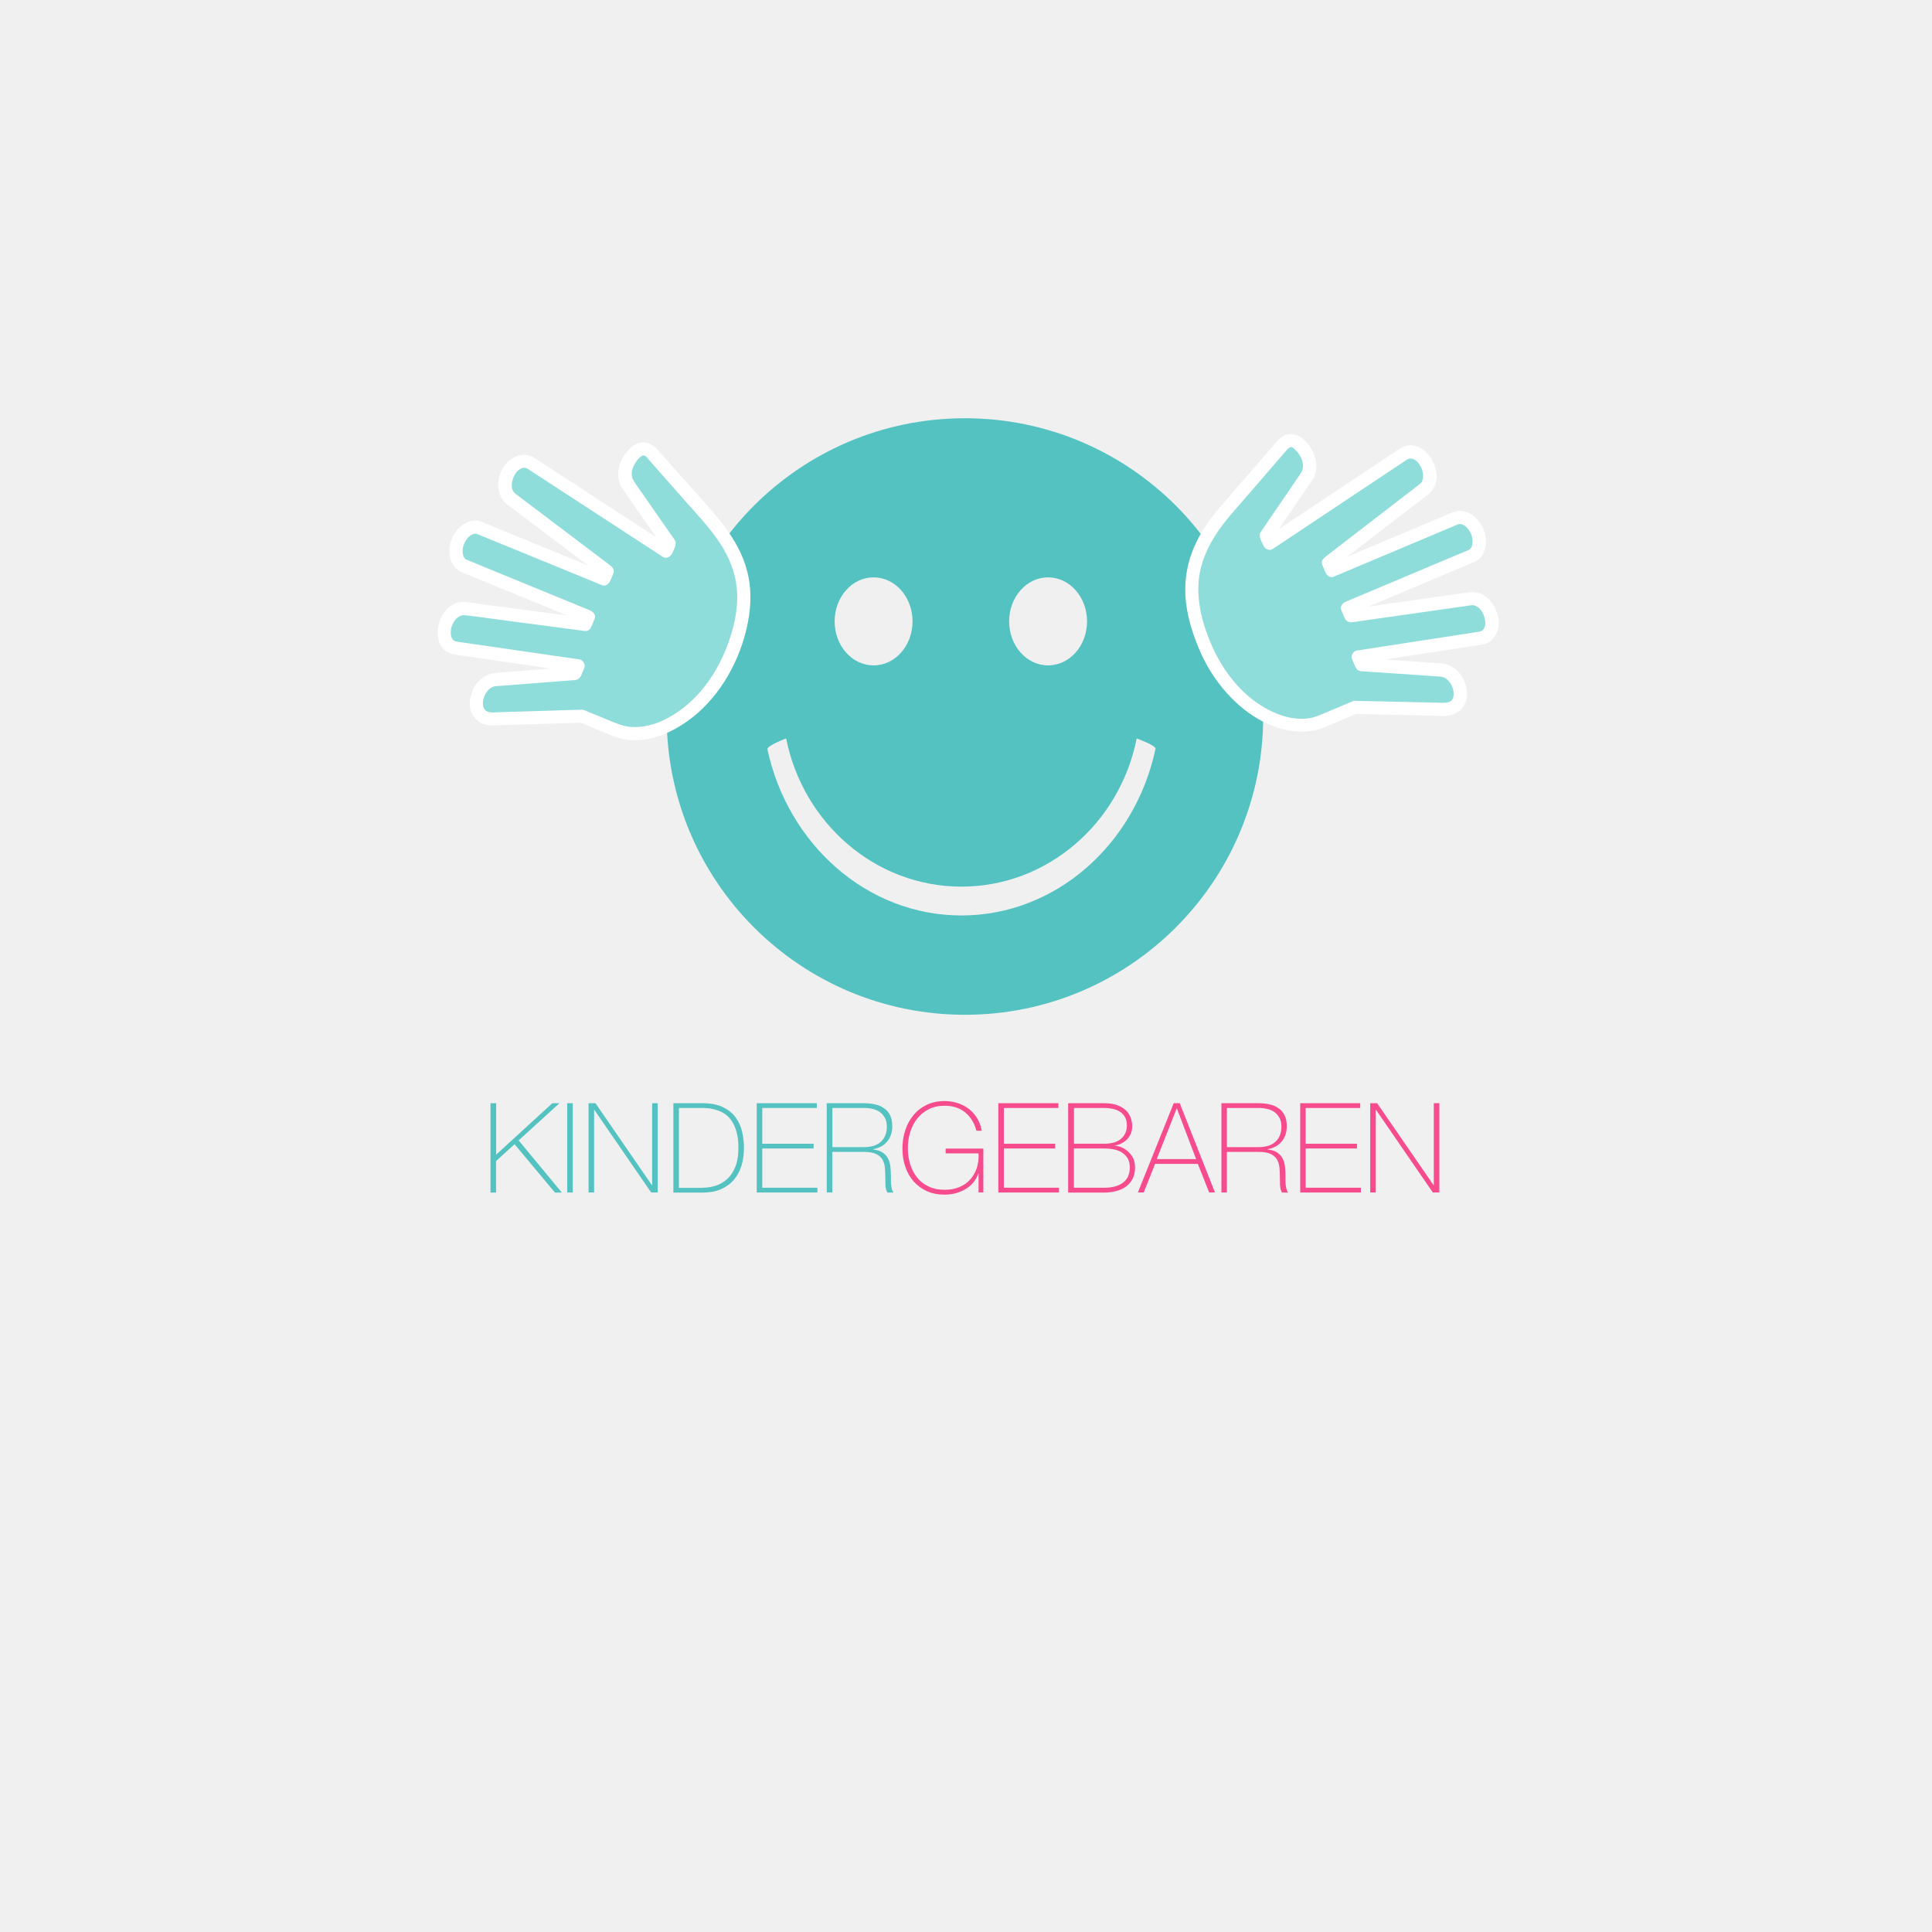
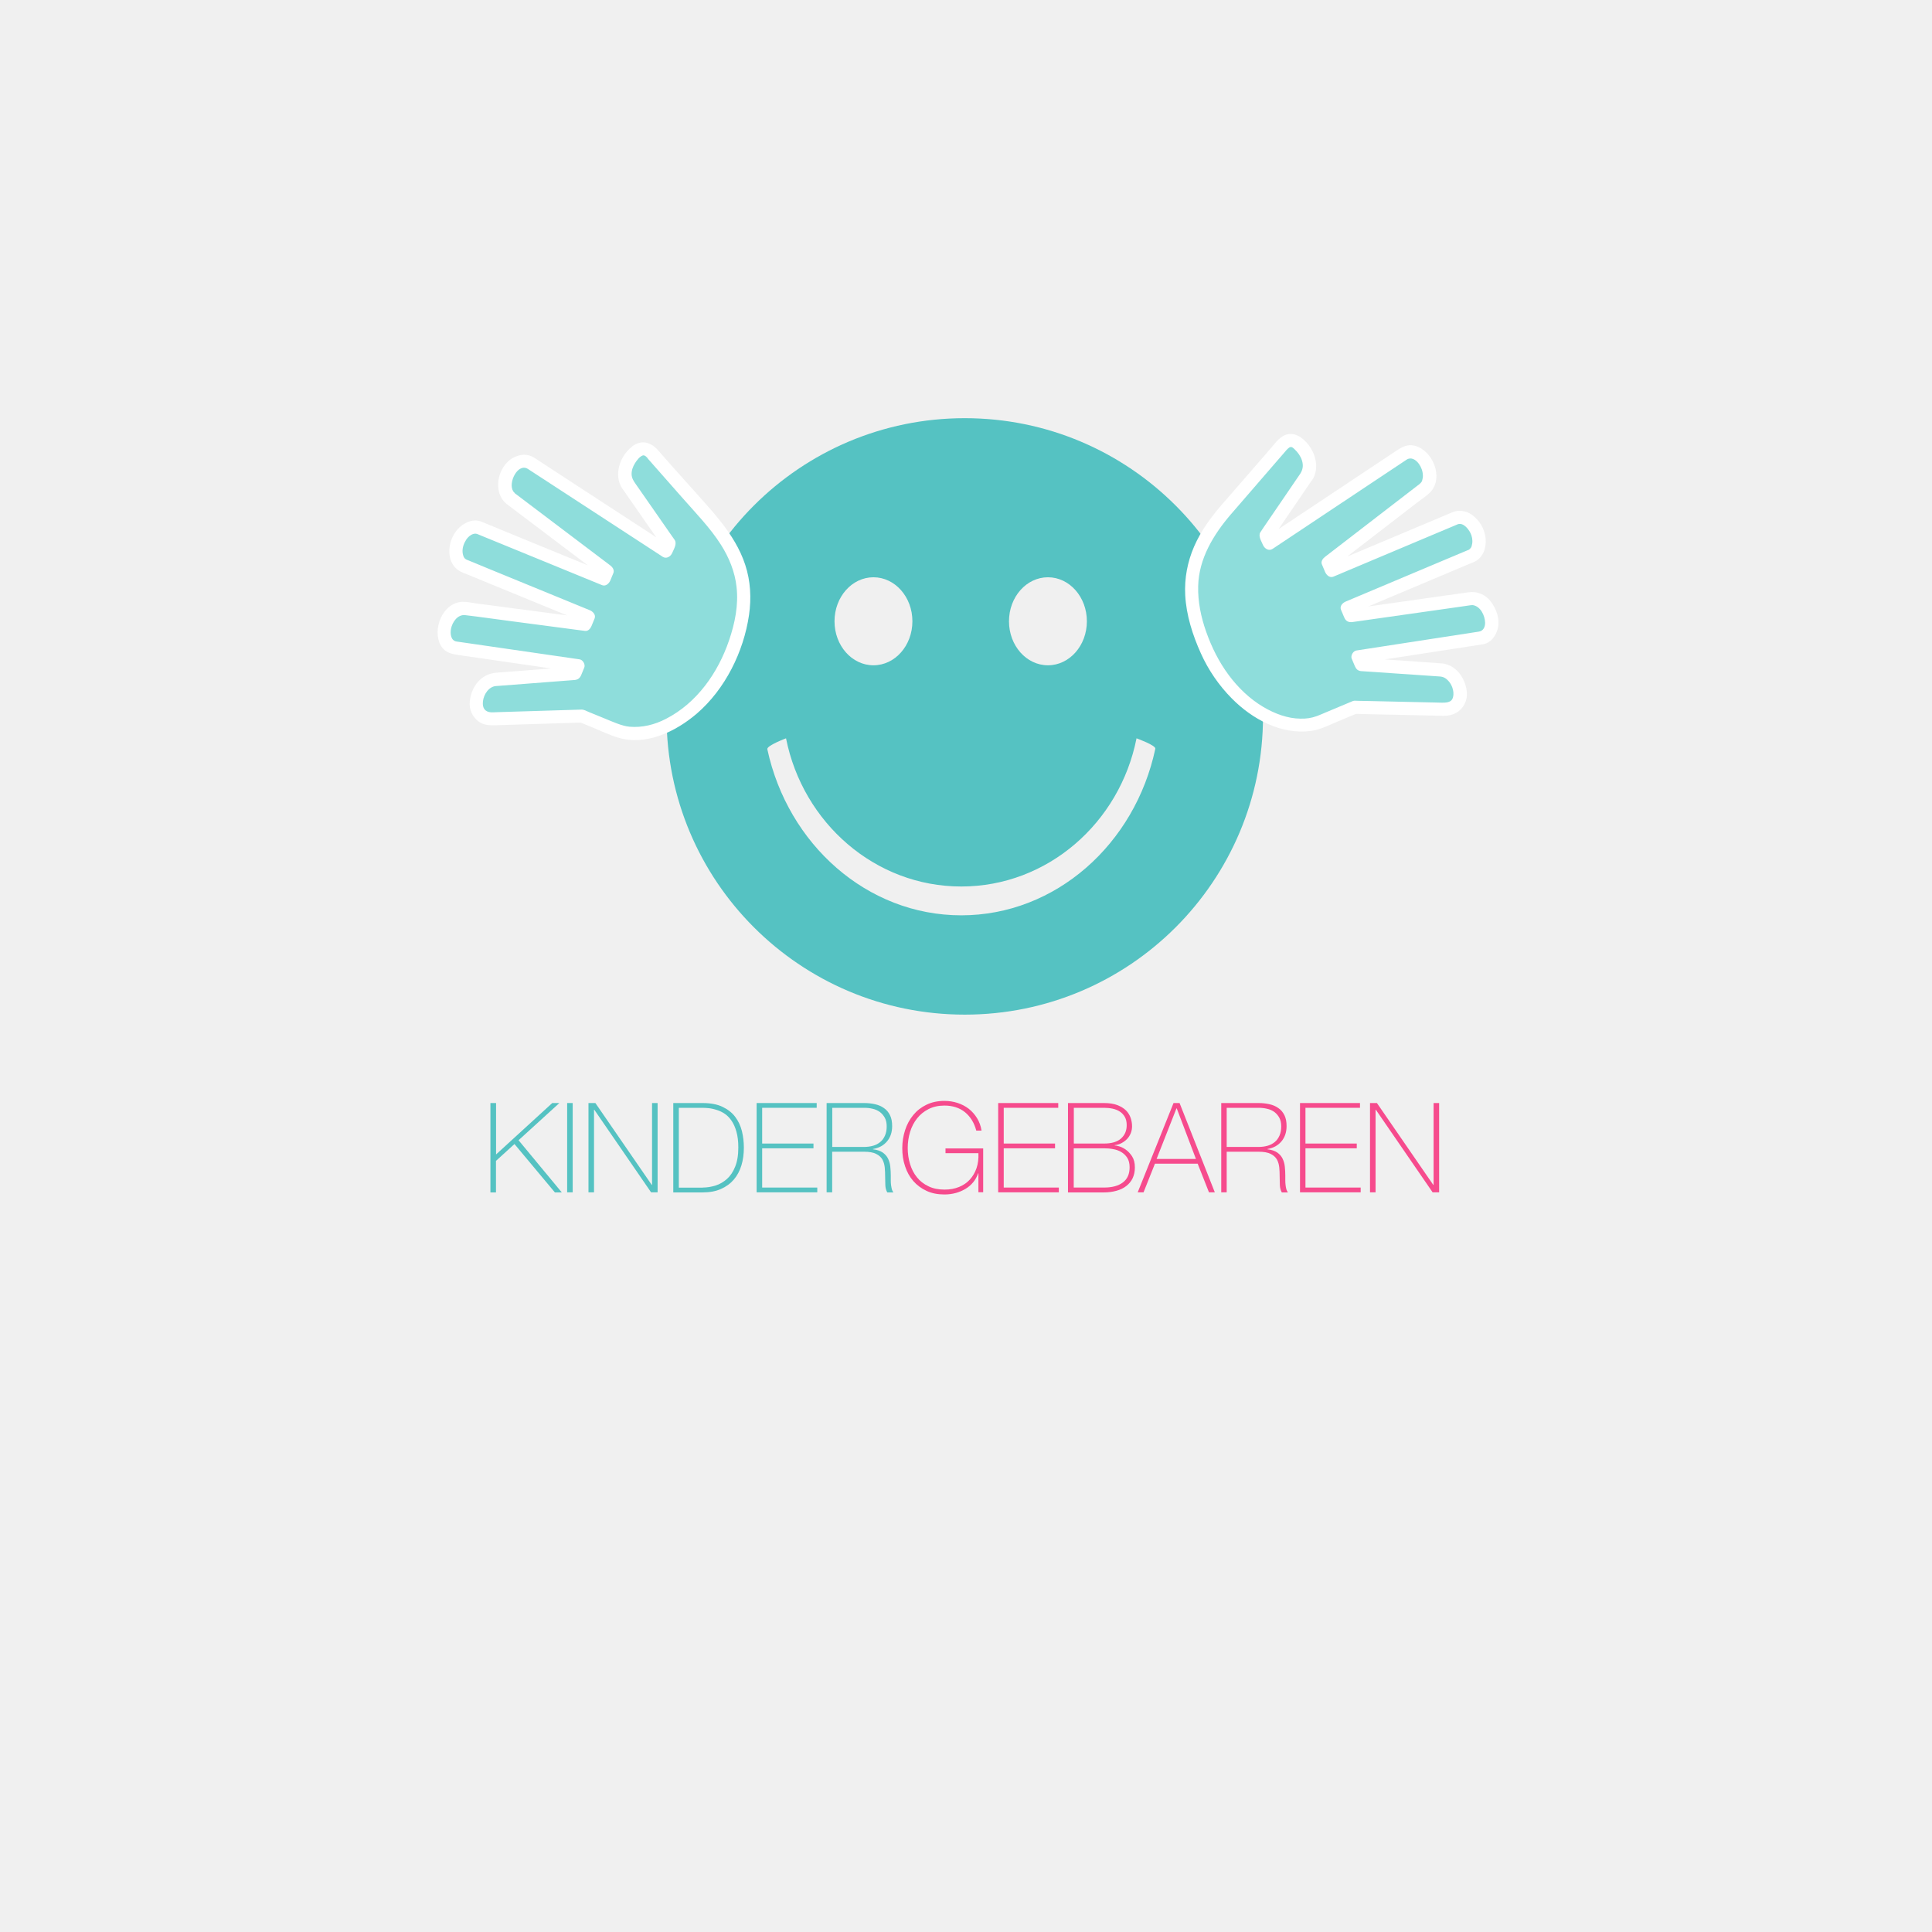
- <svg viewBox="0 0 1984 1984" style="enable-background:new 0 0 1984 1984;version:1">
+ <svg xmlns="http://www.w3.org/2000/svg" viewBox="0 0 1984.3 1984.3" style="enable-background:new 0 0 1984.25 1984.25;">
  <devs>
    <style type="text/css">
		#iconKinderGebaren {-webkit-animation: zoomIn 1s linear forwards;}
		#left_hand {-webkit-animation: rotateInDownRight 1.2s linear forwards;}		
		#right_hand  {-webkit-animation: rotateInDownLeft 1.2s linear forwards;}

		@keyframes zoomIn {from {opacity: 0;}		
		  50% {opacity: 1;}}
		@keyframes rotateInDownRight {
		  from {
		    transform-origin: right bottom;
		    transform: rotate3d(0, 0, 1, 20deg);}
		  33% {
		  	transform-origin: right bottom;
		    transform: none;}
		 66% {
		    transform-origin: right bottom;
		    transform: rotate3d(0, 0, 1, 20deg);}
		  to {
		    transform-origin: right bottom;
		    transform: none;}}
		@keyframes rotateInDownLeft {
		  from {
		    transform-origin: left bottom;
		    transform: rotate3d(0, 0, 1, -20deg);}
		  33% {
		    transform-origin: left bottom;
		    transform: none;}
		 66% {
		    transform-origin: left bottom;
		    transform: rotate3d(0, 0, 1, -20deg);}
		  to {
		    transform-origin: left bottom;
		    transform: none;}}
</style>
  </devs>
  <g>
    <rect width="1984.3" height="1984.3" fill="none" />
  </g>
  <g id="iconKinderGebaren">
    <path d="M990.9 429.5c-169.2 0-306.3 137.1-306.3 306.3 0 169.2 137.1 306.3 306.3 306.3 169.2 0 306.3-137.1 306.3-306.3C1297.2 566.7 1160.1 429.5 990.9 429.5zM1076.3 592.9c22.1 0 40 20.2 40 45.2 0 25-17.9 45.2-40 45.2 -22.1 0-40-20.2-40-45.2C1036.3 613.1 1054.2 592.9 1076.3 592.9zM897.1 592.9c22.1 0 40 20.2 40 45.2 0 25-17.9 45.2-40 45.2 -22.1 0-40-20.2-40-45.2C857.1 613.1 875 592.9 897.1 592.9zM1186.6 769c-20.8 97.9-102.3 171.1-199.3 171.1 -96.9 0-178.2-73-199.2-170.6 -0.8-3.7 19.2-11.2 19.2-11.2 17.3 86.8 91.4 152.2 180 152.2 88.6 0 162.8-65.4 180-152.2C1167.2 758.3 1187.3 765.5 1186.6 769z" fill="#55C2C2" />
    <g id="left_hand">
      <path d="M670.4 466.5c-9.1-10.4-16.3-4.9-23.1 4.1 -6.9 9-7.6 21.7-1.7 28.5l41.2 59.2 -3.2 7.8 -138.5-90.3c-7-5.1-17.4-1-23.1 9 -5.7 10-4.7 22.3 2.4 27.3l98.8 74.7 -3.2 7.8 -127.5-52.3c-7.9-3.2-17.9 2.8-22.3 13.6 -4.4 10.8-1.6 22.1 6.3 25.4l127.5 52.3 -3.2 7.8 -123-16.3c-8.6-1.3-17.9 6.6-20.9 17.8 -3 11.2 1.6 21.3 10.1 22.6l126.4 18.3 -3.2 7.8 -82.2 6.4c-8.9 0.6-17.4 10.2-18.8 21.5 -1.4 11.2 4.6 19.8 18.5 18.8l89.6-2.8 34.4 14.1c37.3 15.3 93.6-16.1 119.2-78.5 25.6-62.4 10.7-101-23.7-140L670.4 466.5z" fill="#8EDDDB" />
      <path d="M675.2 461.7c-7.4-8-17.2-10.1-26-3.1 -7.8 6.2-13.2 15.6-14.2 25.5 -0.4 4.3 0 8.8 1.6 12.8 0.9 2.3 2 4.3 3.6 6.3 -1-1.2-0.4-0.6-0.2-0.3 1.6 2.4 3.3 4.7 4.9 7.1 11.7 16.9 23.5 33.7 35.2 50.6 0.3 0.4 0.5 0.8 0.8 1.2 -0.2-1.7-0.5-3.5-0.7-5.2 -1.1 2.6-2.1 5.2-3.2 7.8 3.3-1.4 6.7-2.7 10-4.1 -30.4-19.8-60.9-39.7-91.3-59.5 -14.7-9.6-29.4-19.2-44.1-28.8 -1-0.6-2-1.3-3-1.9 -6.6-4.3-14.3-3.7-21.1-0.2 -16.7 8.7-22.4 36.3-6.5 48.2 30 22.7 60 45.4 90.1 68.1 2.9 2.2 5.8 4.4 8.7 6.6 -1-2.6-2.1-5.1-3.1-7.7 -1.1 2.6-2.1 5.2-3.2 7.8 2.8-1.6 5.6-3.2 8.4-4.8 -34.9-14.3-69.8-28.6-104.6-42.9 -6.7-2.8-13.4-5.5-20.1-8.3 -1.2-0.5-2.4-1-3.6-1.4 -8.5-3.1-18 1.9-23.6 8.1 -11.3 12.6-13 36.9 4.9 44.3 4.5 1.9 9.1 3.7 13.6 5.6 37.4 15.3 74.8 30.7 112.1 46 0.5 0.2 1.1 0.4 1.6 0.6 -1.6-2.8-3.2-5.6-4.7-8.4 -1.1 2.6-2.1 5.2-3.2 7.8 2.2-1.7 4.4-3.3 6.6-5 -37.1-4.9-74.2-9.8-111.4-14.7 -4.7-0.6-9.6-1.8-14.3-1.7 -20.5 0.5-31.7 28.4-22.5 44.8 4.3 7.6 11.5 8.9 19.1 10 8.8 1.3 17.6 2.6 26.5 3.8 31.1 4.5 62.3 9 93.4 13.6 -1.6-2.8-3.2-5.6-4.7-8.4 -1.1 2.6-2.1 5.2-3.2 7.8 2.2-1.7 4.4-3.3 6.6-5 -18.1 1.4-36.3 2.8-54.4 4.2 -8.7 0.7-17.4 1.3-26.1 2 -15.8 1.2-25.7 14.1-27.4 29.3 -0.9 8.3 2.6 16.1 9.3 21 4.7 3.5 11.1 3.9 16.7 3.7 7.4-0.2 14.8-0.5 22.1-0.7 21.2-0.7 42.5-1.3 63.7-2 0.9 0 1.7-0.1 2.6-0.1 1.7-0.1-2.5-0.8-0.6 0 4.1 1.7 8.3 3.4 12.4 5.1 8.6 3.5 17.2 7.7 26.1 10.4 28.8 8.7 59.4-6.3 80.9-24.7 29.1-25.1 48.1-63.5 53.6-101.3 2.5-17.3 1.6-34.8-3.9-51.5 -5.3-16.3-14.5-30.8-25-44.2 -10.5-13.3-22.3-25.8-33.5-38.5C696.3 485.7 685.7 473.7 675.2 461.7c-5.8-6.6-15.4 3.1-9.6 9.6 11.9 13.5 23.7 26.9 35.6 40.4 13.5 15.4 28.2 30.4 39.2 47.7 8.4 13.2 14.4 27.9 16.1 43.5 2.1 18.7-1.7 37.2-7.7 54.8 -11.3 33.2-33 64.3-64.8 80.6 -11.8 6.1-24.4 9.2-37.4 8.1 -7.8-0.7-17.3-5.1-25.4-8.4 -5.5-2.2-10.9-4.5-16.4-6.7 -2.3-1-5.1-2.6-7.6-2.5 -6.7 0.2-13.3 0.4-20 0.6 -21.7 0.7-43.4 1.3-65.1 2 -1.8 0.1-3.7 0.1-5.5 0.2 -6.8 0.4-10.5-2.7-10.7-8.5 -0.3-7.1 4.1-15.9 11.3-18.1 1.7-0.5 3.6-0.4 5.3-0.6 25.9-2 51.9-4 77.8-6 3.3-0.3 5.3-2 6.6-5 1.1-2.6 2.1-5.2 3.2-7.8 1.3-3.1-1.4-7.9-4.8-8.4 -37.2-5.4-74.5-10.8-111.7-16.2 -4.9-0.7-9.7-1.4-14.6-2.1 -6.1-0.9-6.7-8.1-5.8-13.1 1.4-6.9 6.8-14.9 14.6-14 14.7 1.7 29.5 3.9 44.2 5.8 26.3 3.5 52.6 7 78.9 10.4 3.2 0.4 5.5-2.4 6.6-5 1.1-2.6 2.1-5.2 3.2-7.8 1.5-3.7-1.7-7.1-4.8-8.4 -34.9-14.3-69.8-28.6-104.6-42.9 -6.7-2.8-13.4-5.5-20.1-8.3 -0.7-0.3-1.4-0.6-2-0.8 -1.7-0.7 1.2 0.6-0.7-0.4 -2.4-1.3-3.2-4.8-3.4-7.3 -0.3-4.7 1.3-9 3.8-12.9 1.7-2.6 4.3-4.9 7.3-5.8 1.7-0.5 2.9-0.4 4.8 0.4 1.4 0.6 2.8 1.1 4.1 1.7 7.3 3 14.7 6 22 9 33.8 13.8 67.5 27.7 101.3 41.5 3.7 1.5 7.1-1.7 8.4-4.7 1.1-2.6 2.1-5.2 3.2-7.8 1.2-3-0.9-6-3.1-7.7 -29.9-22.6-59.8-45.2-89.7-67.8 -2.3-1.8-4.7-3.5-7-5.3 -0.6-0.4-1.1-0.8-1.6-1.2 -0.1-0.1-0.2-0.2-0.3-0.3 1.5 1.1-0.8-0.9-1.2-1.6 -5.6-8.9 4.9-29.6 15.2-22.9 11.6 7.5 23.2 15.1 34.7 22.6 34 22.1 67.9 44.3 101.9 66.4 0.5 0.4 1.1 0.7 1.6 1.1 4 2.6 8.4-0.2 10-4.1 1.6-3.8 5.1-9.3 2.4-13.2 -1.5-2.1-3-4.3-4.5-6.4 -6.5-9.3-12.9-18.6-19.4-27.9 -5.4-7.7-10.7-15.4-16.1-23.1 -2.2-3.2-4-5.8-4.2-9.9 -0.1-4.1 1.3-7.9 3.4-11.3 1.7-2.8 4.8-7 8-8.1 2-0.7 4.1 1.6 5.8 3.5C671.5 477.8 681.1 468.1 675.2 461.7z" fill="#FFF" />
    </g>
    <g id="right_hand">
      <path d="M1259.8 523c-34 39.4-48.6 78.1-22.4 140.2 26.2 62.2 82.8 93 120 77.4l34.3-14.4 89.7 1.9c13.8 0.8 19.8-7.8 18.3-19 -1.5-11.2-10.1-20.7-19-21.3l-82.2-5.6 -3.3-7.8 126.2-19.5c8.5-1.4 13-11.6 9.9-22.7 -3.1-11.1-12.5-19-21-17.6L1387.3 632.2l-3.3-7.8 127-53.5c7.9-3.3 10.6-14.7 6.1-25.4 -4.5-10.7-14.6-16.7-22.4-13.4l-127 53.5 -3.3-7.8 98.1-75.6c7-5.1 7.9-17.4 2.1-27.4 -5.8-10-16.2-13.9-23.2-8.8l-137.6 91.5 -3.3-7.8 40.7-59.6c5.9-6.8 5-19.5-1.9-28.5 -6.9-8.9-14.1-14.4-23.2-3.9L1259.8 523z" fill="#8EDDDB" />
      <path d="M1255 518.2c-11.3 13.1-21.7 27.2-28.6 43.2 -6.8 15.7-10 32.6-9.1 49.8 1.1 20.8 7.6 41 16.1 59.9 7.7 17.1 18.5 32.9 31.7 46.2 21 21.3 50.7 37.5 81.4 33.4 9.2-1.2 17.8-5.6 26.3-9.2 5.3-2.2 10.7-4.5 16-6.7 1.4-0.6 2.8-1.2 4.1-1.7 1.5-0.6-2.6 0-0.7 0.1 19.5 0.4 39.1 0.8 58.6 1.3 9.1 0.2 18.2 0.4 27.3 0.6 2.8 0.1 5.6 0.2 8.4-0.1 8.9-1.1 15.7-6 18.8-14.5 3.2-8.5 0.2-18.9-4.4-26.2 -4.5-7.2-12-12.4-20.5-13 -6.7-0.5-13.4-0.9-20.1-1.4 -20.3-1.4-40.6-2.8-61-4.2 -0.4 0-0.7 0-1.1-0.1 2.2 1.7 4.4 3.3 6.6 5 -1.1-2.6-2.2-5.2-3.3-7.8 -1.6 2.8-3.2 5.6-4.7 8.4 37.2-5.7 74.4-11.5 111.6-17.2 4.9-0.8 9.7-1.5 14.6-2.3 7.8-1.2 13.1-8.1 15.1-15.3 2.8-10.2-1-20.9-7.2-28.9 -5.4-6.9-13.9-10.5-22.5-9.2 -1.4 0.2-2.7 0.4-4.1 0.6 -8.1 1.1-16.2 2.3-24.3 3.4 -31.5 4.5-63 8.9-94.5 13.4 2.8 1.6 5.6 3.2 8.4 4.8 -1.1-2.6-2.2-5.2-3.3-7.8 -1.6 2.8-3.2 5.6-4.8 8.4 34.7-14.6 69.5-29.3 104.2-43.9 6.7-2.8 13.4-5.6 20-8.4 1.5-0.6 3-1.2 4.4-1.8 8.7-4.1 12.2-14.2 11.5-23.3 -0.8-10.2-6.2-19.5-14.6-25.3 -5.2-3.6-12.8-5-18.7-2.6 -4.5 1.9-9 3.8-13.6 5.7 -37.2 15.7-74.5 31.4-111.7 47 -0.5 0.2-1 0.4-1.6 0.7 2.8 1.6 5.6 3.2 8.4 4.8 -1.1-2.6-2.2-5.2-3.3-7.8 -1 2.6-2.1 5.1-3.1 7.7 29.7-22.9 59.4-45.8 89.1-68.7 4-3.1 8.9-6.1 12.4-9.9 13.9-14.9 2.2-42.9-16.2-47.5 -7.6-1.9-13.5 1.5-19.4 5.5 -6.2 4.1-12.3 8.2-18.5 12.3 -36 24-72.1 47.9-108.1 71.9 -2.2 1.5-4.5 3-6.7 4.5 3.3 1.4 6.7 2.7 10 4.1 -1.1-2.6-2.2-5.2-3.3-7.8 -0.2 1.7-0.5 3.5-0.7 5.2 10.5-15.4 21.1-30.9 31.6-46.3 2.4-3.5 4.8-7 7.1-10.5 0.6-0.8 1.1-1.6 1.7-2.4 0.1-0.1 0.2-0.3 0.3-0.4 -1.4 2 0.8-1.1 1.1-1.5 0.9-1.2 1.5-2.7 2-4.1 3.5-9.1 1.3-19.7-3.7-27.8 -4.9-7.9-13.2-16-23.1-14.6 -7.8 1.1-12.7 8.2-17.5 13.8 -6.5 7.5-13 15-19.5 22.5C1275.9 494.1 1265.5 506.1 1255 518.2c-5.7 6.6 3.9 16.3 9.6 9.6 11.7-13.6 23.5-27.2 35.2-40.7 6.2-7.2 12.5-14.4 18.7-21.6 1.7-2 3.5-4.3 5.6-5.8 2.2-1.4 3.7-0.1 5.7 1.9 3.3 3.1 6 6.9 7.4 11.3 1.7 5.4 0.9 9.8-2.2 14.3 -1.3 1.9-2.6 3.8-3.9 5.7 -5.6 8.2-11.2 16.4-16.7 24.5 -5.5 8-10.9 16-16.4 24 -1.1 1.7-2.3 3.4-3.4 5.1 -2.7 3.9 1 9.4 2.5 13.1 1.6 3.8 6 6.8 10 4.1 30.2-20.1 60.5-40.2 90.7-60.4 14.6-9.7 29.2-19.5 43.9-29.2 1-0.7 2-1.3 3-2 4.5-3 9.4-0.1 12.6 4.3 2.5 3.5 4 7.6 4.1 11.9 0.1 1.9-0.3 3.6-0.8 5.4 -0.2 0.7-0.6 1.3-1 1.8 -0.2 0.3-2.4 2.3-0.7 0.9 -1 0.8-2 1.6-3.1 2.4 -31.1 23.9-62.1 47.9-93.2 71.8 -0.6 0.5-1.2 0.9-1.8 1.4 -2.2 1.7-4.4 4.7-3.1 7.7 1.1 2.6 2.2 5.2 3.3 7.8 1.3 3 4.6 6.3 8.4 4.8 34.7-14.6 69.5-29.3 104.2-43.9 6.7-2.8 13.4-5.6 20-8.4 1.2-0.5 2.4-1 3.5-1.5 6.1-2.3 12.2 5.7 14.1 11.2 1.3 3.8 1.4 7.7 0.2 11.5 -0.4 1.3-1.4 2.2-2.3 3.1 -1.5 1.4-0.1 0.1-0.2 0.2 -1.4 0.6-2.7 1.2-4.1 1.7 -7.3 3.1-14.6 6.2-21.9 9.2 -33.6 14.2-67.2 28.3-100.9 42.5 -3 1.3-6.3 4.6-4.7 8.4 1.1 2.6 2.2 5.2 3.3 7.8 1.6 3.8 4.3 5.3 8.4 4.8 37.1-5.3 74.2-10.5 111.2-15.8 3-0.4 5.9-0.8 8.9-1.3 0.7-0.1 1.4-0.2 2.2-0.3 0.2 0 0.3 0 0.5-0.1 -1.8 0.3 0.3 0 0.9 0.1 7.9 1.2 12.4 10.7 12.6 17.9 0.1 4.4-1.7 8.5-6.3 9.3 -16.2 2.5-32.5 5-48.7 7.5 -25.7 4-51.5 7.9-77.2 11.9 -3.3 0.5-6.1 5.2-4.8 8.4 1.1 2.6 2.2 5.2 3.3 7.8 1.3 3 3.2 4.8 6.6 5 18.1 1.2 36.3 2.5 54.4 3.7 8.7 0.6 17.4 1.2 26.1 1.8 3.6 0.2 6.3 1.7 8.8 4.4 4.7 4.9 6.9 13.8 4 19 -1.8 3.2-6.6 3.6-10.9 3.5 -2.5-0.1-5-0.1-7.5-0.2 -10.6-0.2-21.3-0.5-31.9-0.7 -11.7-0.3-23.3-0.5-35-0.8 -3.8-0.1-7.5-0.2-11.3-0.2 -1.6 0-3.9-0.4-5.4 0.2 -9.1 3.8-18.3 7.7-27.4 11.5 -3.1 1.3-6.2 2.7-9.4 3.9 -6.1 2.2-10.9 2.8-17.1 2.7 -13-0.1-26.2-5-37.9-11.9 -14.1-8.3-26.2-20-35.9-33.1 -10-13.5-17.4-28.5-23-44.3 -5.3-15-8.6-30.8-8.2-46.8 0.7-28.4 15.8-53 33.8-74C1270.3 521.2 1260.8 511.6 1255 518.2z" fill="#FFF" />
    </g>
    <g enable-background="new    ">
      <path d="M503.8 1132.9h5.7v52.8l57.7-52.8h7.3l-41.9 38.2 44.4 53.6h-7.1l-41.5-49.7 -19 17.3v32.4h-5.7V1132.9z" fill="#55C2C2" />
      <path d="M582.5 1132.9h5.7v91.7h-5.7V1132.9z" fill="#55C2C2" />
      <path d="M604.4 1132.9h7.1l57.9 84.1h0.3v-84.1h5.7v91.7h-6.7l-58.3-84.8h-0.3v84.8h-5.7V1132.9z" fill="#55C2C2" />
      <path d="M691.5 1132.9h30.1c8.2 0 15.1 1.3 20.5 3.9 5.4 2.6 9.8 6 13 10.3 3.3 4.3 5.5 9.2 6.9 14.6 1.3 5.5 2 11.1 2 17 0 6.5-0.8 12.6-2.5 18.2 -1.7 5.6-4.3 10.5-7.8 14.6 -3.5 4.1-7.9 7.3-13.3 9.7 -5.4 2.4-11.7 3.5-19.1 3.5h-29.8V1132.9zM721.8 1219.7c4.3 0 8.6-0.7 12.9-2 4.3-1.3 8.2-3.6 11.8-6.7 3.5-3.1 6.4-7.3 8.5-12.6 2.2-5.3 3.3-11.9 3.3-19.8 0-6.2-0.6-11.6-1.9-16.1 -1.2-4.5-2.9-8.2-4.9-11.2 -2-3-4.3-5.4-6.9-7.2 -2.6-1.8-5.3-3.1-8.1-4 -2.8-0.9-5.6-1.6-8.3-1.9 -2.8-0.3-5.3-0.4-7.5-0.4h-23.5v82H721.8z" fill="#55C2C2" />
      <path d="M777.1 1132.9h61.7v4.9h-56v36.7h52.7v4.9h-52.7v40.3h56.6v4.9h-62.3V1132.9z" fill="#55C2C2" />
      <path d="M849.1 1132.9h38.3c4 0 7.8 0.4 11.3 1.2 3.5 0.8 6.6 2.1 9.2 4 2.7 1.8 4.7 4.3 6.2 7.3 1.5 3 2.2 6.7 2.2 11.2 0 6.2-1.7 11.4-5.2 15.6 -3.5 4.2-8.3 6.9-14.5 7.9v0.3c4.2 0.5 7.5 1.6 10 3.3 2.4 1.7 4.3 3.8 5.5 6.3 1.2 2.5 2 5.2 2.3 8.2 0.3 3 0.5 6 0.5 9 0 1.8 0 3.6 0 5.3 0 1.7 0.1 3.3 0.3 4.8 0.2 1.5 0.5 2.9 0.8 4.2 0.4 1.3 0.9 2.4 1.6 3.2h-6.3c-1.2-2.1-1.9-4.6-2-7.5 -0.1-2.9-0.2-5.8-0.2-8.9 0-3.1-0.1-6.1-0.4-9.2 -0.3-3-1.1-5.8-2.4-8.2 -1.4-2.4-3.5-4.3-6.5-5.8 -3-1.5-7.1-2.2-12.5-2.2h-32.6v41.7h-5.7V1132.9zM887.3 1178c3.3 0 6.4-0.4 9.3-1.2 2.9-0.8 5.3-2.1 7.4-3.8 2.1-1.7 3.7-3.9 4.9-6.6 1.2-2.7 1.8-5.8 1.8-9.5 0-3.4-0.6-6.4-1.9-8.8 -1.3-2.4-3-4.4-5.1-6 -2.1-1.5-4.6-2.7-7.4-3.3 -2.8-0.7-5.8-1-8.9-1h-32.6v40.2H887.3z" fill="#55C2C2" />
    </g>
    <g enable-background="new    ">
      <path d="M926.7 1179.3c0-6.5 1-12.7 2.9-18.6 1.9-5.9 4.7-11 8.4-15.5 3.7-4.5 8.2-8 13.6-10.6 5.4-2.6 11.5-3.9 18.4-3.9 4.7 0 9.2 0.7 13.5 2.1 4.3 1.4 8.1 3.4 11.5 6 3.4 2.7 6.2 5.9 8.5 9.6 2.3 3.8 3.9 8.1 4.6 12.8h-5.4c-2.1-8-6-14.3-11.6-18.9 -5.6-4.5-12.6-6.8-21.1-6.8 -6.2 0-11.6 1.2-16.3 3.6 -4.7 2.4-8.7 5.6-11.8 9.6 -3.2 4-5.6 8.7-7.2 13.9 -1.6 5.3-2.4 10.8-2.4 16.5 0 5.8 0.8 11.3 2.4 16.5 1.6 5.2 3.9 9.7 7.1 13.6 3.1 3.9 7 6.9 11.8 9.2 4.7 2.3 10.2 3.4 16.6 3.4 5.5 0 10.4-0.9 14.8-2.7 4.4-1.8 8.1-4.3 11.1-7.6 3-3.3 5.3-7.2 6.9-11.8 1.5-4.6 2.2-9.7 1.9-15.3h-33.8v-4.9h38.7v45h-4.9V1205.1h-0.3c-1.1 3.3-2.8 6.4-5 9.1 -2.2 2.7-4.9 5-7.9 6.8 -3 1.8-6.4 3.3-10.1 4.3 -3.7 1-7.6 1.5-11.6 1.5 -6.9 0-13.1-1.2-18.4-3.7 -5.4-2.5-9.9-5.9-13.6-10.1 -3.7-4.3-6.5-9.3-8.4-15.1C927.6 1192.1 926.7 1185.9 926.7 1179.3z" fill="#F64B8D" />
      <path d="M1025.2 1132.9h61.7v4.9h-56v36.7h52.7v4.9h-52.7v40.3h56.6v4.9h-62.3V1132.9z" fill="#F64B8D" />
      <path d="M1097.1 1132.9h36.7c5.5 0 10.1 0.7 13.7 2.1 3.7 1.4 6.6 3.2 8.9 5.4 2.2 2.2 3.8 4.8 4.8 7.6 1 2.9 1.5 5.8 1.5 8.7 0 2.5-0.4 4.8-1.3 7.1 -0.9 2.2-2.1 4.2-3.7 5.9 -1.6 1.7-3.5 3.1-5.7 4.3 -2.2 1.2-4.6 1.9-7.3 2.2l0.3 0.3c0.6-0.1 2 0.2 4.2 0.8 2.2 0.6 4.6 1.7 7 3.4 2.4 1.7 4.6 4 6.5 6.9 1.9 3 2.9 6.7 2.9 11.4 0 4.2-0.8 7.9-2.3 11.1 -1.5 3.2-3.7 5.8-6.5 8 -2.8 2.2-6.1 3.8-10.1 4.9 -3.9 1.1-8.3 1.7-13.1 1.7h-36.7V1132.9zM1133.9 1174.5c7.8 0 13.6-1.7 17.5-5.2 3.9-3.5 5.8-8 5.8-13.7 0-3.3-0.6-6.1-1.9-8.4 -1.3-2.3-3-4.1-5.1-5.5 -2.1-1.4-4.6-2.4-7.4-3 -2.8-0.6-5.7-0.9-8.8-0.9h-31.1v36.7H1133.9zM1133.9 1219.7c8.2 0 14.7-1.7 19.3-5.2 4.7-3.5 7-8.7 7-15.6 0-3.9-0.8-7.2-2.4-9.7 -1.6-2.5-3.7-4.5-6.2-6 -2.5-1.5-5.4-2.5-8.5-3 -3.1-0.6-6.2-0.8-9.2-0.8h-31.1v40.3H1133.9z" fill="#F64B8D" />
      <path d="M1205.3 1132.9h6.2l36.2 91.7h-6l-11.6-29.4h-43.9l-11.7 29.4h-6L1205.3 1132.9zM1228.3 1190.3l-19.7-51.9h-0.3l-20.4 51.9H1228.3z" fill="#F64B8D" />
      <path d="M1254.2 1132.9h38.3c4 0 7.8 0.4 11.3 1.2 3.5 0.8 6.6 2.1 9.2 4 2.7 1.8 4.7 4.3 6.2 7.3 1.5 3 2.2 6.7 2.2 11.2 0 6.2-1.7 11.4-5.2 15.6 -3.5 4.2-8.3 6.9-14.4 7.9v0.3c4.2 0.5 7.5 1.6 10 3.3 2.4 1.7 4.3 3.8 5.5 6.3 1.2 2.5 2 5.2 2.3 8.2 0.3 3 0.5 6 0.5 9 0 1.8 0 3.6 0 5.3 0 1.7 0.1 3.3 0.3 4.8 0.2 1.5 0.4 2.9 0.8 4.2 0.4 1.3 0.9 2.4 1.6 3.2h-6.3c-1.2-2.1-1.9-4.6-2-7.5 -0.1-2.9-0.2-5.8-0.2-8.9 0-3.1-0.1-6.1-0.4-9.2 -0.3-3-1.1-5.8-2.4-8.2 -1.4-2.4-3.5-4.3-6.5-5.8 -3-1.5-7.1-2.2-12.5-2.2h-32.6v41.7h-5.6V1132.9zM1292.5 1178c3.3 0 6.4-0.4 9.3-1.2 2.9-0.8 5.3-2.1 7.4-3.8 2.1-1.7 3.7-3.9 4.9-6.6 1.2-2.7 1.8-5.8 1.8-9.5 0-3.4-0.6-6.4-1.9-8.8 -1.3-2.4-3-4.4-5.1-6 -2.1-1.5-4.6-2.7-7.5-3.3 -2.8-0.7-5.8-1-8.9-1h-32.6v40.2H1292.5z" fill="#F64B8D" />
      <path d="M1335.1 1132.9h61.7v4.9h-56v36.7h52.7v4.9h-52.7v40.3h56.7v4.9h-62.3V1132.9z" fill="#F64B8D" />
      <path d="M1407.1 1132.9h7.1l57.9 84.1h0.3v-84.1h5.7v91.7h-6.7l-58.3-84.8h-0.3v84.8h-5.7V1132.9z" fill="#F64B8D" />
    </g>
  </g>
</svg>
